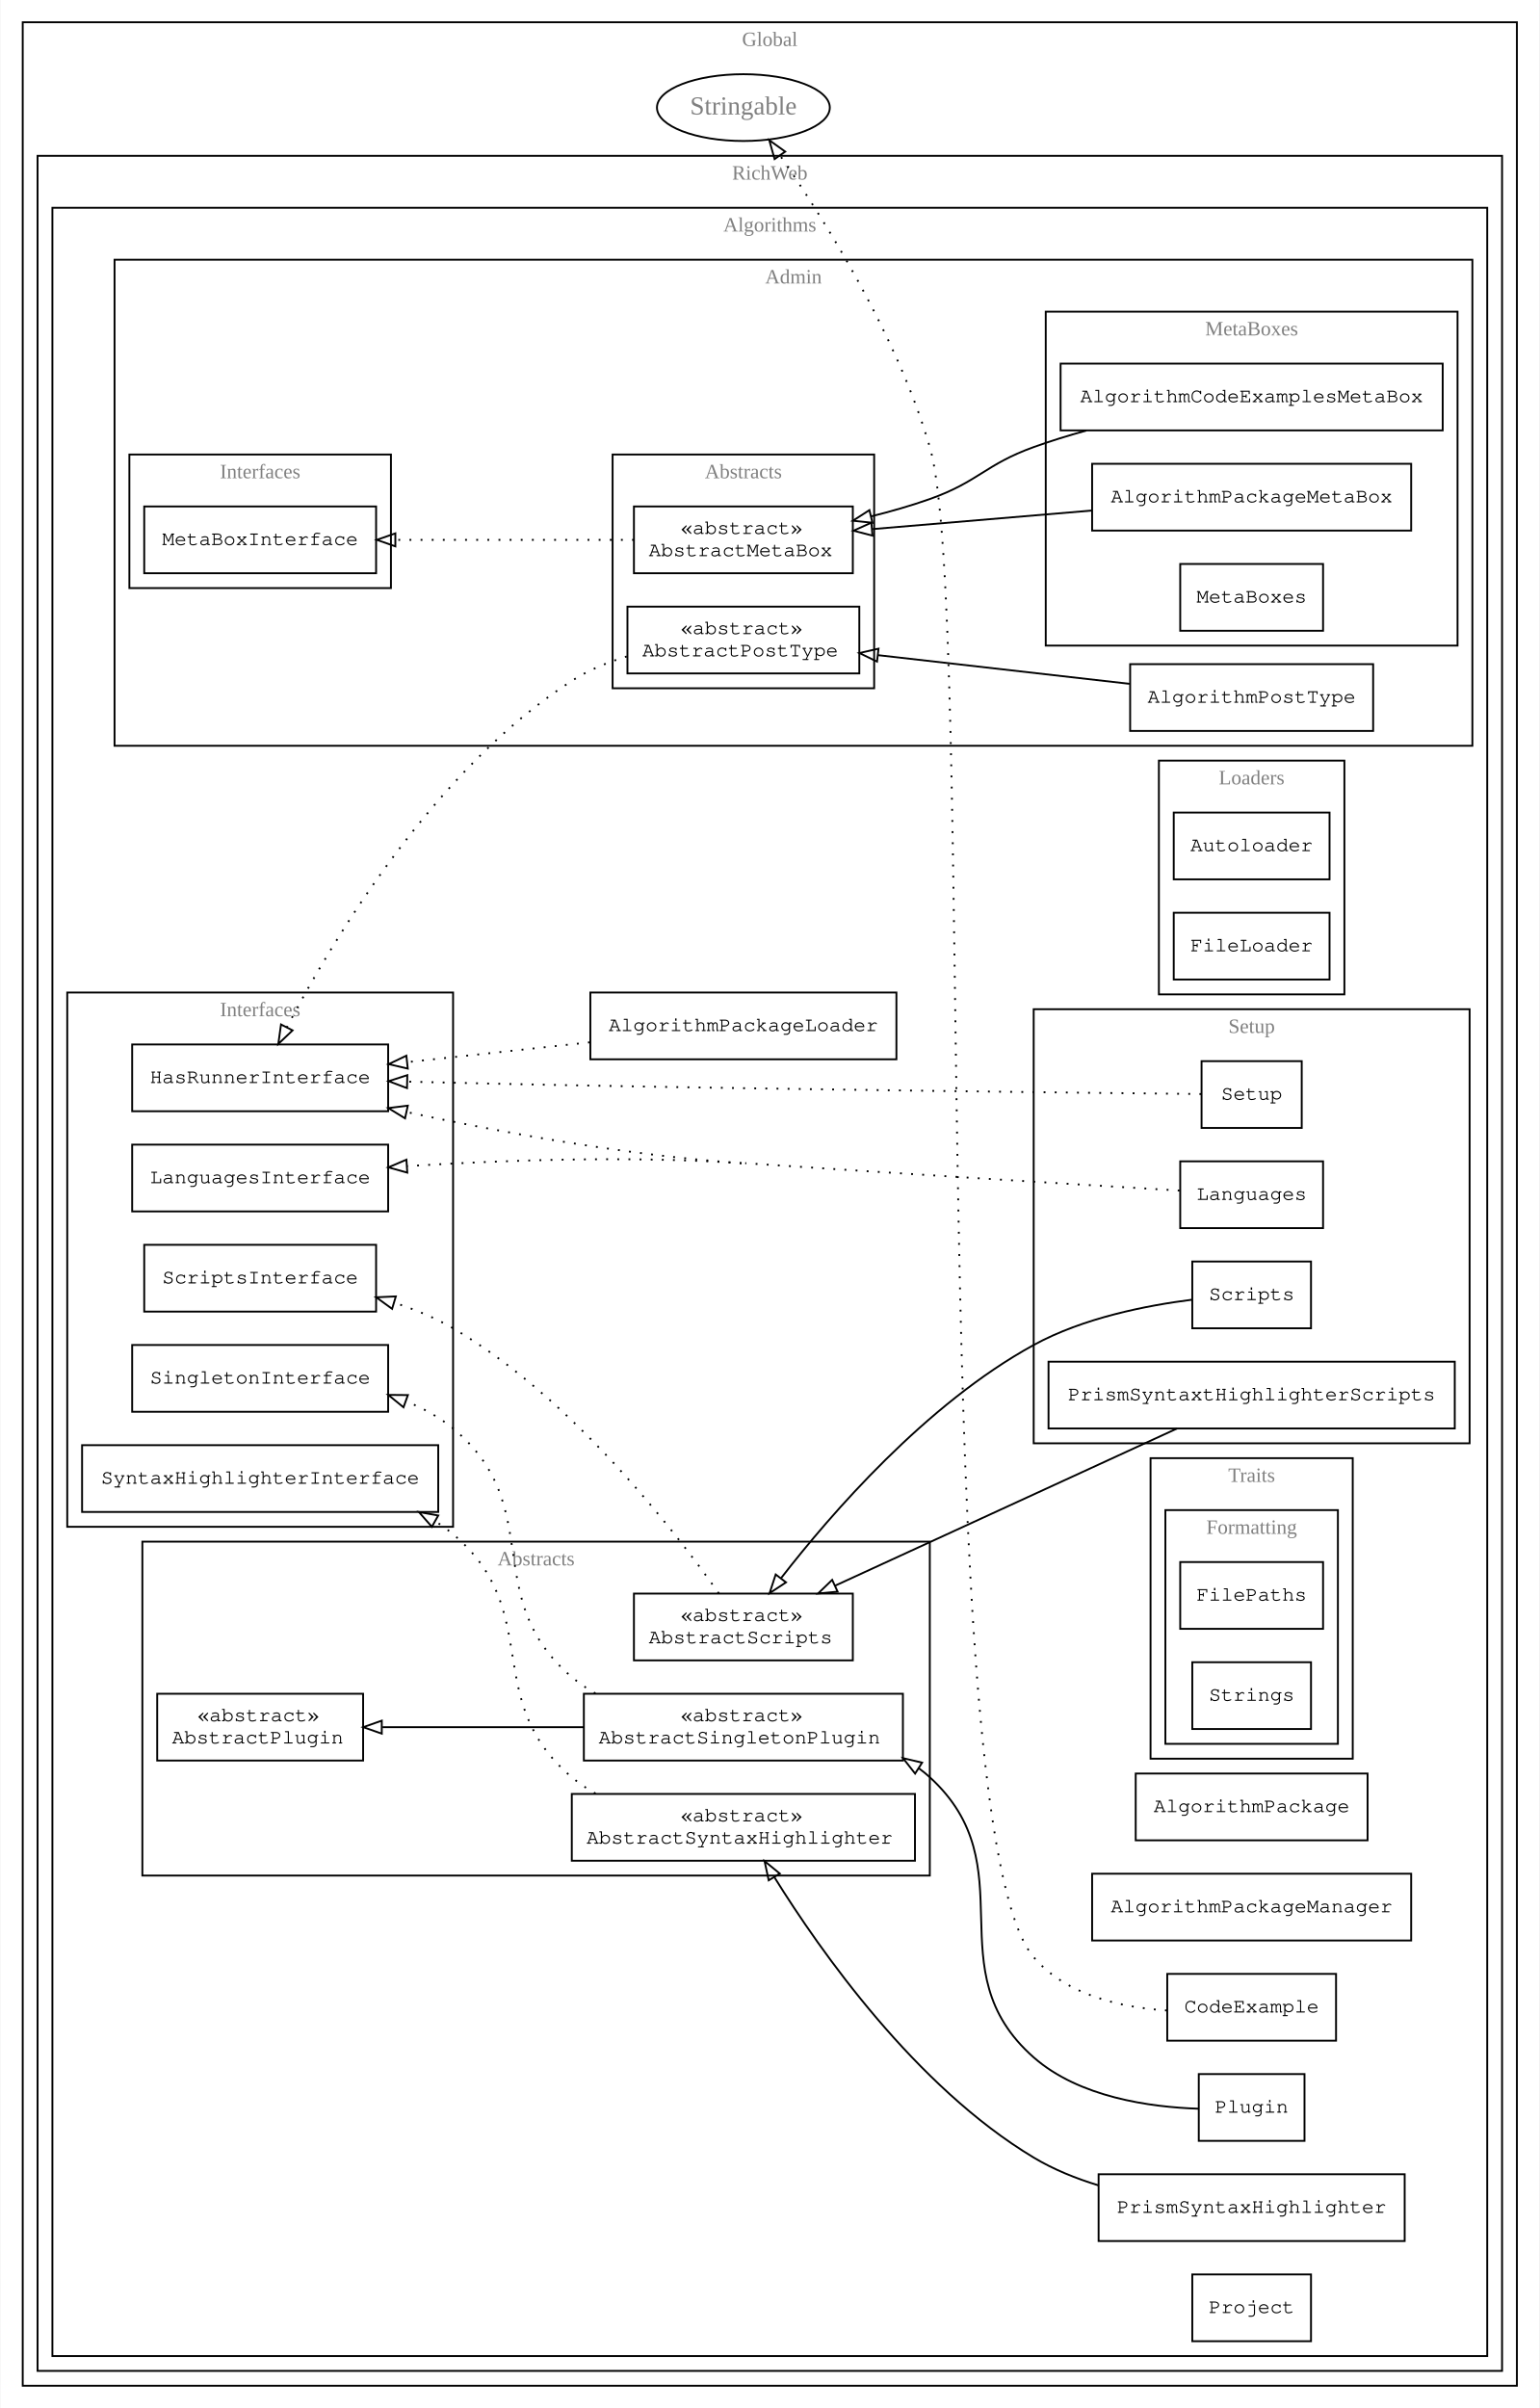
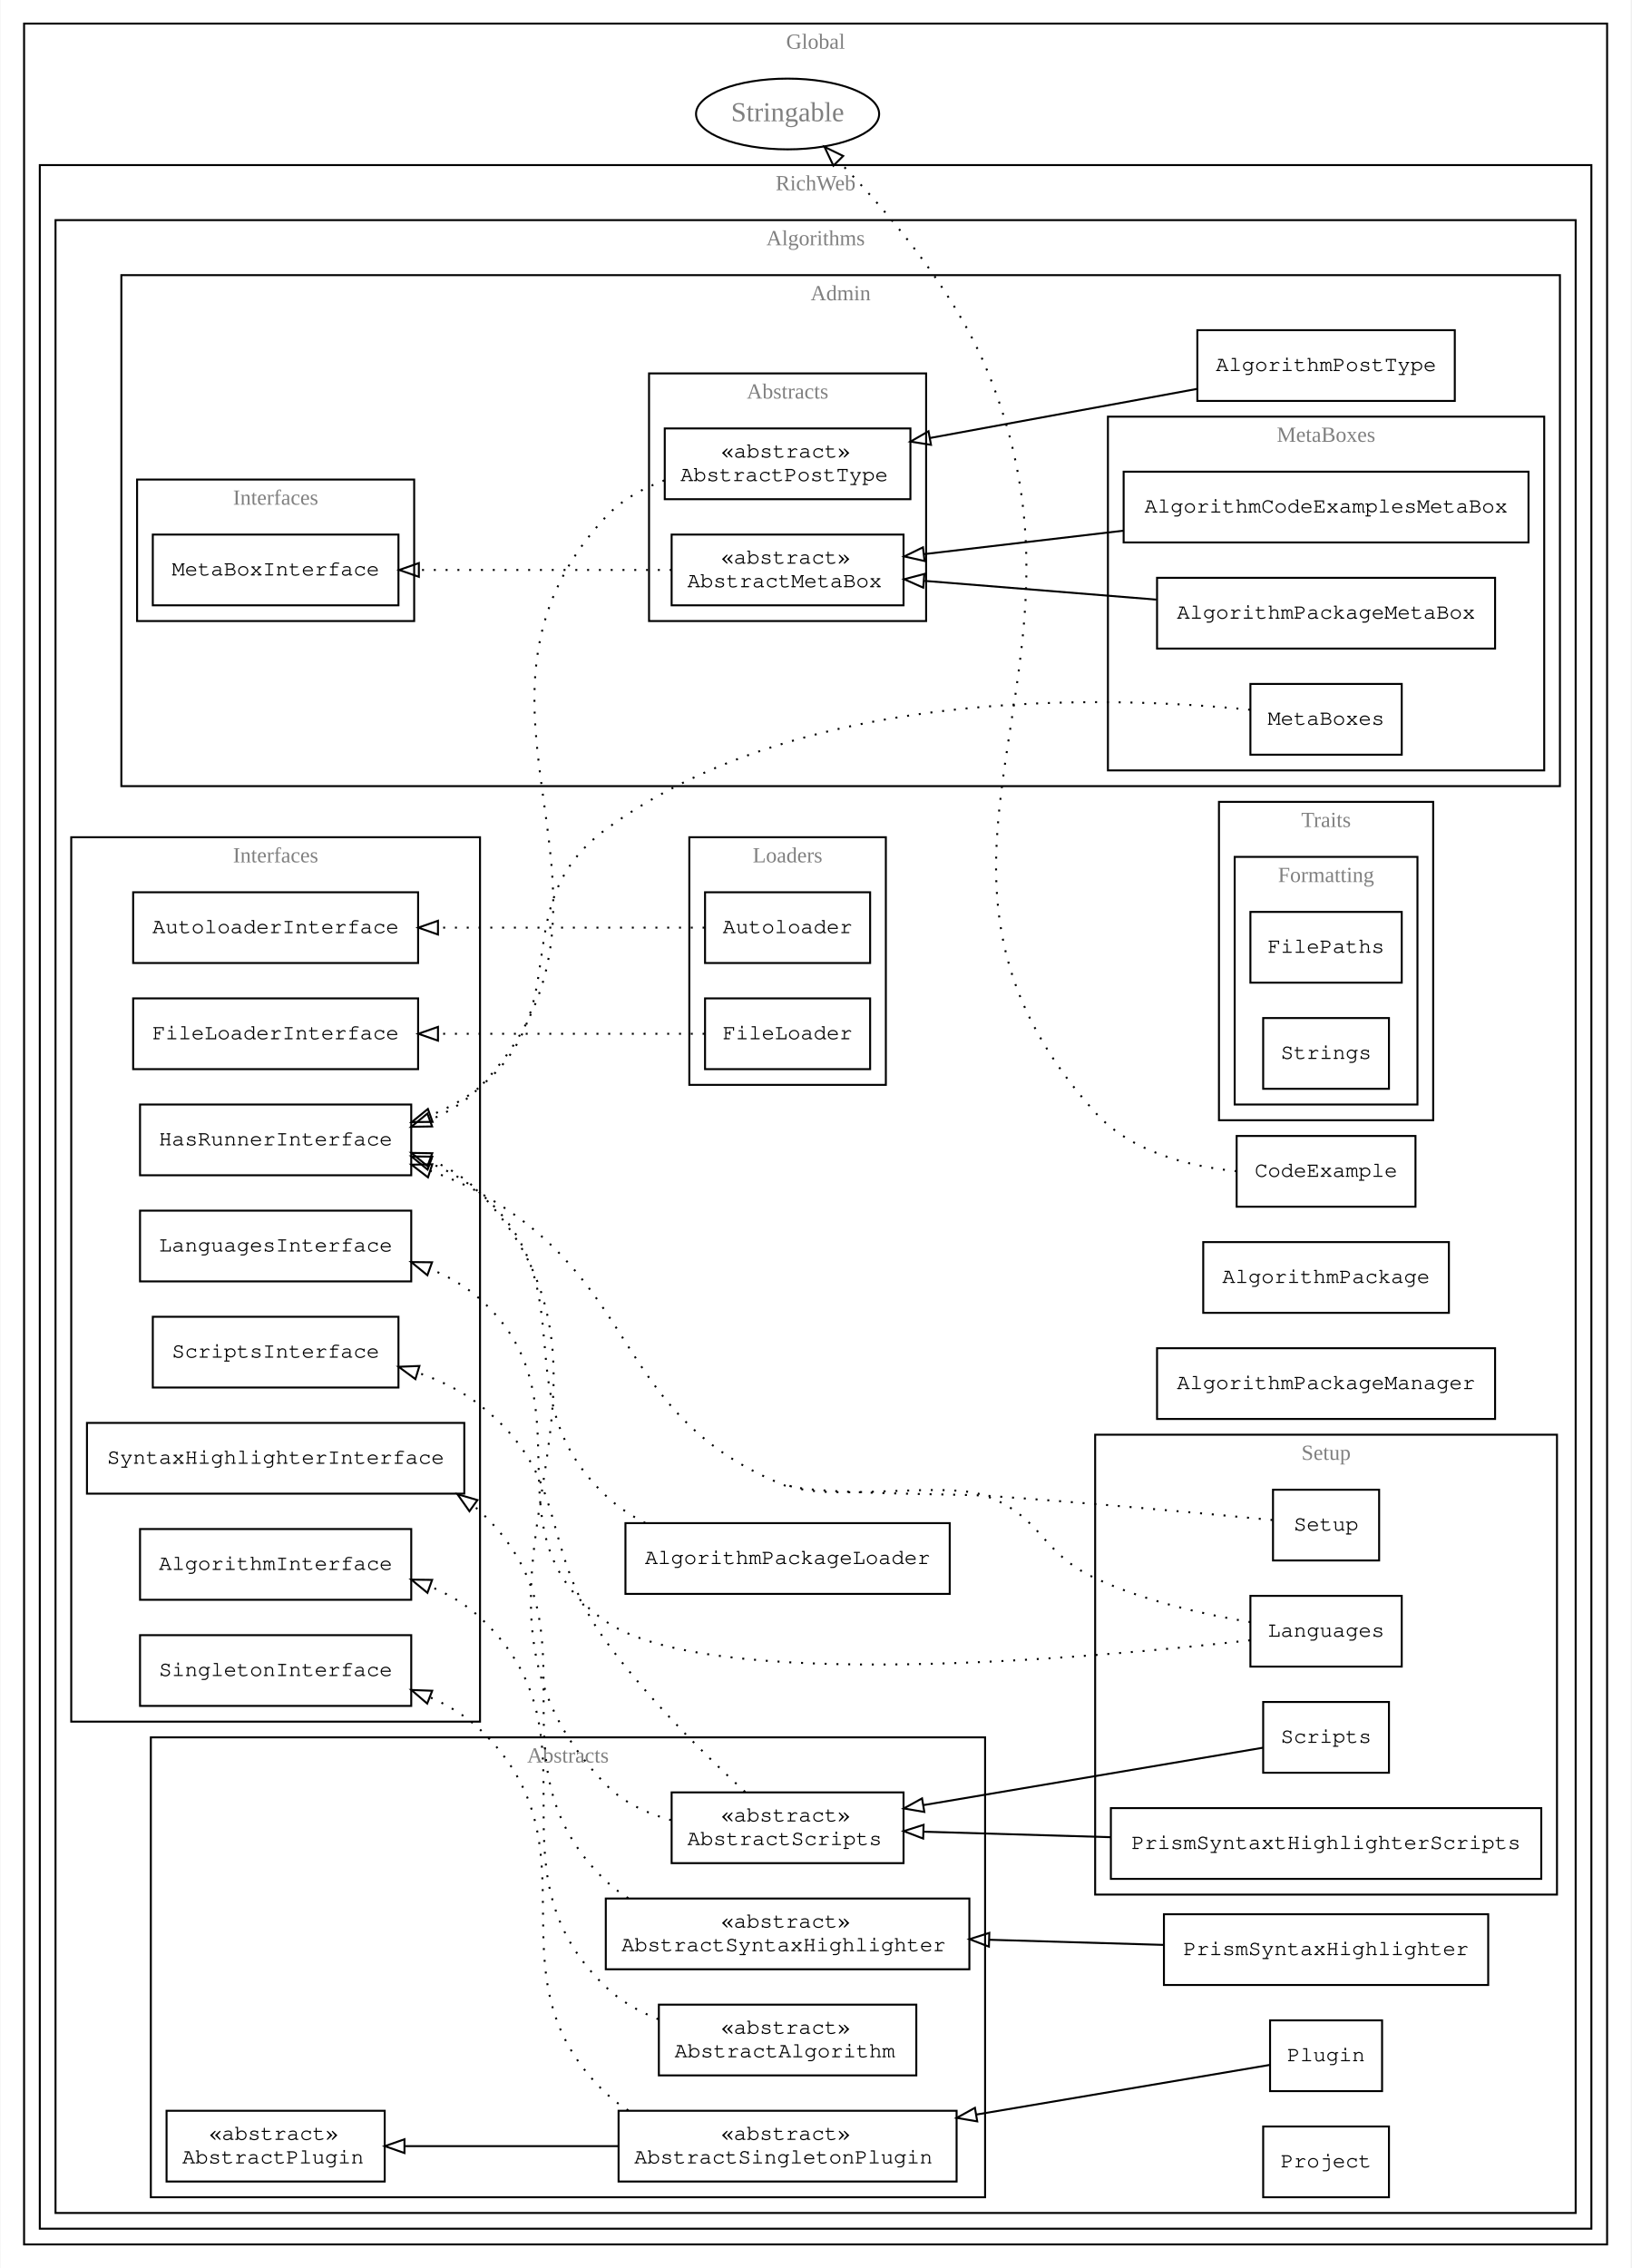
- <svg xmlns="http://www.w3.org/2000/svg" width="830pt" height="1298pt" viewBox="0.00 0.00 829.50 1298.00">
-   <g id="graph0" class="graph" transform="scale(1 1) rotate(0) translate(4 1294)">
-     <polygon fill="white" stroke="transparent" points="-4,4 -4,-1294 825.5,-1294 825.5,4 -4,4" />
+ <svg xmlns="http://www.w3.org/2000/svg" width="830pt" height="1154pt" viewBox="0.00 0.00 829.50 1154.00">
+   <g id="graph0" class="graph" transform="scale(1 1) rotate(0) translate(4 1150)">
+     <polygon fill="white" stroke="transparent" points="-4,4 -4,-1150 825.5,-1150 825.5,4 -4,4" />
    <g id="clust1" class="cluster">
-       <polygon fill="none" stroke="black" points="8,-8 8,-1282 813.5,-1282 813.5,-8 8,-8" />
-       <text text-anchor="middle" x="410.75" y="-1269.2" font-family="Times New Roman,serif" font-size="11.00" fill="gray">Global</text>
+       <polygon fill="none" stroke="black" points="8,-8 8,-1138 813.5,-1138 813.5,-8 8,-8" />
+       <text text-anchor="middle" x="410.75" y="-1125.2" font-family="Times New Roman,serif" font-size="11.00" fill="gray">Global</text>
    </g>
    <g id="clust2" class="cluster">
-       <polygon fill="none" stroke="black" points="16,-16 16,-1210 805.5,-1210 805.5,-16 16,-16" />
-       <text text-anchor="middle" x="410.75" y="-1197.2" font-family="Times New Roman,serif" font-size="11.00" fill="gray">RichWeb</text>
+       <polygon fill="none" stroke="black" points="16,-16 16,-1066 805.5,-1066 805.5,-16 16,-16" />
+       <text text-anchor="middle" x="410.75" y="-1053.2" font-family="Times New Roman,serif" font-size="11.00" fill="gray">RichWeb</text>
    </g>
    <g id="clust3" class="cluster">
-       <polygon fill="none" stroke="black" points="24,-24 24,-1182 797.5,-1182 797.5,-24 24,-24" />
-       <text text-anchor="middle" x="410.75" y="-1169.2" font-family="Times New Roman,serif" font-size="11.00" fill="gray">Algorithms</text>
+       <polygon fill="none" stroke="black" points="24,-24 24,-1038 797.5,-1038 797.5,-24 24,-24" />
+       <text text-anchor="middle" x="410.75" y="-1025.2" font-family="Times New Roman,serif" font-size="11.00" fill="gray">Algorithms</text>
+     </g>
+     <g id="clust4" class="cluster">
+       <polygon fill="none" stroke="black" points="72.5,-32 72.5,-266 497,-266 497,-32 72.5,-32" />
+       <text text-anchor="middle" x="284.75" y="-253.2" font-family="Times New Roman,serif" font-size="11.00" fill="gray">Abstracts</text>
    </g>
    <g id="clust5" class="cluster">
-       <polygon fill="none" stroke="black" points="57.5,-892 57.5,-1154 789.5,-1154 789.5,-892 57.5,-892" />
-       <text text-anchor="middle" x="423.5" y="-1141.2" font-family="Times New Roman,serif" font-size="11.00" fill="gray">Admin</text>
+       <polygon fill="none" stroke="black" points="57.5,-750 57.5,-1010 789.5,-1010 789.5,-750 57.5,-750" />
+       <text text-anchor="middle" x="423.5" y="-997.2" font-family="Times New Roman,serif" font-size="11.00" fill="gray">Admin</text>
    </g>
    <g id="clust6" class="cluster">
-       <polygon fill="none" stroke="black" points="326,-923 326,-1049 467,-1049 467,-923 326,-923" />
-       <text text-anchor="middle" x="396.5" y="-1036.2" font-family="Times New Roman,serif" font-size="11.00" fill="gray">Abstracts</text>
+       <polygon fill="none" stroke="black" points="326,-834 326,-960 467,-960 467,-834 326,-834" />
+       <text text-anchor="middle" x="396.5" y="-947.2" font-family="Times New Roman,serif" font-size="11.00" fill="gray">Abstracts</text>
+     </g>
+     <g id="clust8" class="cluster">
+       <polygon fill="none" stroke="black" points="559.5,-758 559.5,-938 781.5,-938 781.5,-758 559.5,-758" />
+       <text text-anchor="middle" x="670.5" y="-925.2" font-family="Times New Roman,serif" font-size="11.00" fill="gray">MetaBoxes</text>
    </g>
    <g id="clust7" class="cluster">
-       <polygon fill="none" stroke="black" points="65.5,-977 65.5,-1049 206.5,-1049 206.5,-977 65.5,-977" />
-       <text text-anchor="middle" x="136" y="-1036.2" font-family="Times New Roman,serif" font-size="11.00" fill="gray">Interfaces</text>
-     </g>
-     <g id="clust8" class="cluster">
-       <polygon fill="none" stroke="black" points="559.5,-946 559.5,-1126 781.5,-1126 781.5,-946 559.5,-946" />
-       <text text-anchor="middle" x="670.5" y="-1113.2" font-family="Times New Roman,serif" font-size="11.00" fill="gray">MetaBoxes</text>
+       <polygon fill="none" stroke="black" points="65.5,-834 65.5,-906 206.5,-906 206.5,-834 65.5,-834" />
+       <text text-anchor="middle" x="136" y="-893.2" font-family="Times New Roman,serif" font-size="11.00" fill="gray">Interfaces</text>
    </g>
    <g id="clust10" class="cluster">
-       <polygon fill="none" stroke="black" points="620.5,-758 620.5,-884 720.5,-884 720.5,-758 620.5,-758" />
-       <text text-anchor="middle" x="670.5" y="-871.2" font-family="Times New Roman,serif" font-size="11.00" fill="gray">Loaders</text>
-     </g>
-     <g id="clust4" class="cluster">
-       <polygon fill="none" stroke="black" points="72.5,-283 72.5,-463 497,-463 497,-283 72.5,-283" />
-       <text text-anchor="middle" x="284.75" y="-450.2" font-family="Times New Roman,serif" font-size="11.00" fill="gray">Abstracts</text>
+       <polygon fill="none" stroke="black" points="346.5,-598 346.5,-724 446.5,-724 446.5,-598 346.5,-598" />
+       <text text-anchor="middle" x="396.5" y="-711.2" font-family="Times New Roman,serif" font-size="11.00" fill="gray">Loaders</text>
+     </g>
+     <g id="clust12" class="cluster">
+       <polygon fill="none" stroke="black" points="616,-580 616,-742 725,-742 725,-580 616,-580" />
+       <text text-anchor="middle" x="670.5" y="-729.2" font-family="Times New Roman,serif" font-size="11.00" fill="gray">Traits</text>
+     </g>
+     <g id="clust13" class="cluster">
+       <polygon fill="none" stroke="black" points="624,-588 624,-714 717,-714 717,-588 624,-588" />
+       <text text-anchor="middle" x="670.5" y="-701.2" font-family="Times New Roman,serif" font-size="11.00" fill="gray">Formatting</text>
    </g>
    <g id="clust9" class="cluster">
-       <polygon fill="none" stroke="black" points="32,-471 32,-759 240,-759 240,-471 32,-471" />
-       <text text-anchor="middle" x="136" y="-746.2" font-family="Times New Roman,serif" font-size="11.00" fill="gray">Interfaces</text>
+       <polygon fill="none" stroke="black" points="32,-274 32,-724 240,-724 240,-274 32,-274" />
+       <text text-anchor="middle" x="136" y="-711.2" font-family="Times New Roman,serif" font-size="11.00" fill="gray">Interfaces</text>
    </g>
    <g id="clust11" class="cluster">
-       <polygon fill="none" stroke="black" points="553,-516 553,-750 788,-750 788,-516 553,-516" />
-       <text text-anchor="middle" x="670.5" y="-737.2" font-family="Times New Roman,serif" font-size="11.00" fill="gray">Setup</text>
-     </g>
-     <g id="clust12" class="cluster">
-       <polygon fill="none" stroke="black" points="616,-346 616,-508 725,-508 725,-346 616,-346" />
-       <text text-anchor="middle" x="670.5" y="-495.2" font-family="Times New Roman,serif" font-size="11.00" fill="gray">Traits</text>
-     </g>
-     <g id="clust13" class="cluster">
-       <polygon fill="none" stroke="black" points="624,-354 624,-480 717,-480 717,-354 624,-354" />
-       <text text-anchor="middle" x="670.5" y="-467.2" font-family="Times New Roman,serif" font-size="11.00" fill="gray">Formatting</text>
+       <polygon fill="none" stroke="black" points="553,-186 553,-420 788,-420 788,-186 553,-186" />
+       <text text-anchor="middle" x="670.5" y="-407.2" font-family="Times New Roman,serif" font-size="11.00" fill="gray">Setup</text>
    </g>
    <g id="node1" class="node">
-       <polygon fill="none" stroke="black" points="191.5,-381 80.5,-381 80.5,-345 191.5,-345 191.5,-381" />
-       <text text-anchor="start" x="102" y="-366.2" font-family="Courier,monospace" font-size="11.00">«abstract»</text>
-       <text text-anchor="start" x="88.5" y="-354.2" font-family="Courier,monospace" font-size="11.00">AbstractPlugin</text>
+       <polygon fill="none" stroke="black" points="462,-130 331,-130 331,-94 462,-94 462,-130" />
+       <text text-anchor="start" x="362.5" y="-115.2" font-family="Courier,monospace" font-size="11.00">«abstract»</text>
+       <text text-anchor="start" x="339" y="-103.2" font-family="Courier,monospace" font-size="11.00">AbstractAlgorithm</text>
+     </g>
+     <g id="node13" class="node">
+       <polygon fill="none" stroke="black" points="205,-372 67,-372 67,-336 205,-336 205,-372" />
+       <text text-anchor="middle" x="136" y="-351.2" font-family="Courier,monospace" font-size="11.00">AlgorithmInterface</text>
+     </g>
+     <g id="edge1" class="edge">
+       <path fill="none" stroke="black" stroke-dasharray="1,5" d="M330.73,-122.58C320.89,-126.47 311.53,-131.78 304,-139 240.32,-200.11 304.61,-266.87 240,-327 232.69,-333.8 223.89,-338.93 214.54,-342.8" />
+       <polygon fill="none" stroke="black" points="213.24,-339.55 205.04,-346.26 215.63,-346.13 213.24,-339.55" />
    </g>
    <g id="node2" class="node">
-       <polygon fill="none" stroke="black" points="455.5,-435 337.5,-435 337.5,-399 455.5,-399 455.5,-435" />
-       <text text-anchor="start" x="362.5" y="-420.2" font-family="Courier,monospace" font-size="11.00">«abstract»</text>
-       <text text-anchor="start" x="345.5" y="-408.2" font-family="Courier,monospace" font-size="11.00">AbstractScripts</text>
+       <polygon fill="none" stroke="black" points="191.5,-76 80.5,-76 80.5,-40 191.5,-40 191.5,-76" />
+       <text text-anchor="start" x="102" y="-61.2" font-family="Courier,monospace" font-size="11.00">«abstract»</text>
+       <text text-anchor="start" x="88.5" y="-49.2" font-family="Courier,monospace" font-size="11.00">AbstractPlugin</text>
+     </g>
+     <g id="node3" class="node">
+       <polygon fill="none" stroke="black" points="455.5,-238 337.5,-238 337.5,-202 455.5,-202 455.5,-238" />
+       <text text-anchor="start" x="362.5" y="-223.2" font-family="Courier,monospace" font-size="11.00">«abstract»</text>
+       <text text-anchor="start" x="345.5" y="-211.2" font-family="Courier,monospace" font-size="11.00">AbstractScripts</text>
+     </g>
+     <g id="node16" class="node">
+       <polygon fill="none" stroke="black" points="205,-588 67,-588 67,-552 205,-552 205,-588" />
+       <text text-anchor="middle" x="136" y="-567.2" font-family="Courier,monospace" font-size="11.00">HasRunnerInterface</text>
+     </g>
+     <g id="edge3" class="edge">
+       <path fill="none" stroke="black" stroke-dasharray="1,5" d="M337.2,-223.88C324.86,-227.26 312.89,-232.87 304,-242 208.58,-339.98 334.42,-444.05 240,-543 232.97,-550.37 224.18,-555.82 214.73,-559.83" />
+       <polygon fill="none" stroke="black" points="213.27,-556.64 205.1,-563.39 215.7,-563.21 213.27,-556.64" />
+     </g>
+     <g id="node18" class="node">
+       <polygon fill="none" stroke="black" points="198.5,-480 73.5,-480 73.5,-444 198.5,-444 198.5,-480" />
+       <text text-anchor="middle" x="136" y="-459.2" font-family="Courier,monospace" font-size="11.00">ScriptsInterface</text>
+     </g>
+     <g id="edge2" class="edge">
+       <path fill="none" stroke="black" stroke-dasharray="1,5" d="M374.89,-238.24C355.14,-256.4 325.27,-285.73 304,-315 268.47,-363.9 287.43,-397.53 240,-435 230.71,-442.34 219.62,-447.7 208.21,-451.61" />
+       <polygon fill="none" stroke="black" points="207.12,-448.28 198.58,-454.56 209.17,-454.97 207.12,-448.28" />
+     </g>
+     <g id="node4" class="node">
+       <polygon fill="none" stroke="black" points="482.5,-76 310.5,-76 310.5,-40 482.5,-40 482.5,-76" />
+       <text text-anchor="start" x="362.5" y="-61.2" font-family="Courier,monospace" font-size="11.00">«abstract»</text>
+       <text text-anchor="start" x="318.5" y="-49.2" font-family="Courier,monospace" font-size="11.00">AbstractSingletonPlugin</text>
+     </g>
+     <g id="edge4" class="edge">
+       <path fill="none" stroke="black" d="M310.5,-58C275.18,-58 234.84,-58 201.96,-58" />
+       <polygon fill="none" stroke="black" points="201.56,-54.5 191.56,-58 201.56,-61.5 201.56,-54.5" />
+     </g>
+     <g id="node19" class="node">
+       <polygon fill="none" stroke="black" points="205,-318 67,-318 67,-282 205,-282 205,-318" />
+       <text text-anchor="middle" x="136" y="-297.2" font-family="Courier,monospace" font-size="11.00">SingletonInterface</text>
+     </g>
+     <g id="edge5" class="edge">
+       <path fill="none" stroke="black" stroke-dasharray="1,5" d="M315.45,-76.21C311.33,-78.77 307.47,-81.68 304,-85 241.08,-145.09 303.03,-210.03 240,-270 232.71,-276.93 223.92,-282.28 214.58,-286.39" />
+       <polygon fill="none" stroke="black" points="213.12,-283.2 205.08,-290.11 215.67,-289.72 213.12,-283.2" />
+     </g>
+     <g id="node5" class="node">
+       <polygon fill="none" stroke="black" points="489,-184 304,-184 304,-148 489,-148 489,-184" />
+       <text text-anchor="start" x="362.5" y="-169.2" font-family="Courier,monospace" font-size="11.00">«abstract»</text>
+       <text text-anchor="start" x="312" y="-157.2" font-family="Courier,monospace" font-size="11.00">AbstractSyntaxHighlighter</text>
+     </g>
+     <g id="node20" class="node">
+       <polygon fill="none" stroke="black" points="232,-426 40,-426 40,-390 232,-390 232,-426" />
+       <text text-anchor="middle" x="136" y="-405.2" font-family="Courier,monospace" font-size="11.00">SyntaxHighlighterInterface</text>
+     </g>
+     <g id="edge6" class="edge">
+       <path fill="none" stroke="black" stroke-dasharray="1,5" d="M315.43,-184.19C311.32,-186.76 307.47,-189.67 304,-193 240.32,-254.11 304.61,-320.87 240,-381 239.01,-381.92 237.99,-382.81 236.95,-383.67" />
+       <polygon fill="none" stroke="black" points="234.61,-381.05 228.51,-389.71 238.68,-386.74 234.61,-381.05" />
+     </g>
+     <g id="node6" class="node">
+       <polygon fill="none" stroke="black" points="455.5,-878 337.5,-878 337.5,-842 455.5,-842 455.5,-878" />
+       <text text-anchor="start" x="362.5" y="-863.2" font-family="Courier,monospace" font-size="11.00">«abstract»</text>
+       <text text-anchor="start" x="345.5" y="-851.2" font-family="Courier,monospace" font-size="11.00">AbstractMetaBox</text>
+     </g>
+     <g id="node8" class="node">
+       <polygon fill="none" stroke="black" points="198.5,-878 73.5,-878 73.5,-842 198.5,-842 198.5,-878" />
+       <text text-anchor="middle" x="136" y="-857.2" font-family="Courier,monospace" font-size="11.00">MetaBoxInterface</text>
+     </g>
+     <g id="edge7" class="edge">
+       <path fill="none" stroke="black" stroke-dasharray="1,5" d="M337.49,-860C299.48,-860 249.51,-860 208.97,-860" />
+       <polygon fill="none" stroke="black" points="208.88,-856.5 198.88,-860 208.88,-863.5 208.88,-856.5" />
+     </g>
+     <g id="node7" class="node">
+       <polygon fill="none" stroke="black" points="459,-932 334,-932 334,-896 459,-896 459,-932" />
+       <text text-anchor="start" x="362.5" y="-917.2" font-family="Courier,monospace" font-size="11.00">«abstract»</text>
+       <text text-anchor="start" x="342" y="-905.2" font-family="Courier,monospace" font-size="11.00">AbstractPostType</text>
+     </g>
+     <g id="edge8" class="edge">
+       <path fill="none" stroke="black" stroke-dasharray="1,5" d="M333.78,-905.55C322.63,-901.51 312.02,-895.6 304,-887 213.98,-790.47 331.49,-692.14 240,-597 232.94,-589.65 224.14,-584.22 214.68,-580.22" />
+       <polygon fill="none" stroke="black" points="215.64,-576.84 205.05,-576.67 213.22,-583.41 215.64,-576.84" />
+     </g>
+     <g id="node9" class="node">
+       <polygon fill="none" stroke="black" points="773.5,-910 567.5,-910 567.5,-874 773.5,-874 773.5,-910" />
+       <text text-anchor="middle" x="670.5" y="-889.2" font-family="Courier,monospace" font-size="11.00">AlgorithmCodeExamplesMetaBox</text>
+     </g>
+     <g id="edge10" class="edge">
+       <path fill="none" stroke="black" d="M567.44,-879.99C533.58,-876.01 496.73,-871.67 466.02,-868.06" />
+       <polygon fill="none" stroke="black" points="466.19,-864.56 455.85,-866.87 465.38,-871.51 466.19,-864.56" />
+     </g>
+     <g id="node10" class="node">
+       <polygon fill="none" stroke="black" points="756.5,-856 584.5,-856 584.5,-820 756.5,-820 756.5,-856" />
+       <text text-anchor="middle" x="670.5" y="-835.2" font-family="Courier,monospace" font-size="11.00">AlgorithmPackageMetaBox</text>
+     </g>
+     <g id="edge11" class="edge">
+       <path fill="none" stroke="black" d="M584.18,-844.9C546.18,-847.97 502.02,-851.55 466.19,-854.44" />
+       <polygon fill="none" stroke="black" points="465.52,-850.99 455.84,-855.28 466.08,-857.96 465.52,-850.99" />
+     </g>
+     <g id="node11" class="node">
+       <polygon fill="none" stroke="black" points="709,-802 632,-802 632,-766 709,-766 709,-802" />
+       <text text-anchor="middle" x="670.5" y="-781.2" font-family="Courier,monospace" font-size="11.00">MetaBoxes</text>
+     </g>
+     <g id="edge12" class="edge">
+       <path fill="none" stroke="black" stroke-dasharray="1,5" d="M631.84,-788.86C560.46,-795.98 403.68,-801.32 304,-728 251.8,-689.6 290.13,-638.06 240,-597 232.57,-590.91 223.91,-586.19 214.84,-582.52" />
+       <polygon fill="none" stroke="black" points="215.85,-579.16 205.26,-579.06 213.48,-585.75 215.85,-579.16" />
+     </g>
+     <g id="node12" class="node">
+       <polygon fill="none" stroke="black" points="736,-982 605,-982 605,-946 736,-946 736,-982" />
+       <text text-anchor="middle" x="670.5" y="-961.2" font-family="Courier,monospace" font-size="11.00">AlgorithmPostType</text>
+     </g>
+     <g id="edge9" class="edge">
+       <path fill="none" stroke="black" d="M604.69,-952.09C563.82,-944.57 510.99,-934.86 468.91,-927.13" />
+       <polygon fill="none" stroke="black" points="469.47,-923.67 459.01,-925.31 468.21,-930.56 469.47,-923.67" />
    </g>
    <g id="node14" class="node">
-       <polygon fill="none" stroke="black" points="198.5,-623 73.5,-623 73.5,-587 198.5,-587 198.5,-623" />
-       <text text-anchor="middle" x="136" y="-602.2" font-family="Courier,monospace" font-size="11.00">ScriptsInterface</text>
-     </g>
-     <g id="edge1" class="edge">
-       <path fill="none" stroke="black" stroke-dasharray="1,5" d="M383.28,-435.09C359.66,-468.59 304.39,-540.31 240,-578 230.25,-583.71 219.29,-588.23 208.25,-591.8" />
-       <polygon fill="none" stroke="black" points="207.13,-588.48 198.55,-594.71 209.14,-595.19 207.13,-588.48" />
-     </g>
-     <g id="node3" class="node">
-       <polygon fill="none" stroke="black" points="482.5,-381 310.5,-381 310.5,-345 482.5,-345 482.5,-381" />
-       <text text-anchor="start" x="362.5" y="-366.2" font-family="Courier,monospace" font-size="11.00">«abstract»</text>
-       <text text-anchor="start" x="318.5" y="-354.2" font-family="Courier,monospace" font-size="11.00">AbstractSingletonPlugin</text>
-     </g>
-     <g id="edge2" class="edge">
-       <path fill="none" stroke="black" d="M310.5,-363C275.18,-363 234.84,-363 201.96,-363" />
-       <polygon fill="none" stroke="black" points="201.56,-359.5 191.56,-363 201.56,-366.5 201.56,-359.5" />
+       <polygon fill="none" stroke="black" points="208.5,-696 63.5,-696 63.5,-660 208.5,-660 208.5,-696" />
+       <text text-anchor="middle" x="136" y="-675.2" font-family="Courier,monospace" font-size="11.00">AutoloaderInterface</text>
    </g>
    <g id="node15" class="node">
-       <polygon fill="none" stroke="black" points="205,-569 67,-569 67,-533 205,-533 205,-569" />
-       <text text-anchor="middle" x="136" y="-548.2" font-family="Courier,monospace" font-size="11.00">SingletonInterface</text>
-     </g>
-     <g id="edge3" class="edge">
-       <path fill="none" stroke="black" stroke-dasharray="1,5" d="M316.75,-381.19C312.21,-383.75 307.91,-386.67 304,-390 253.78,-432.82 290.87,-481.95 240,-524 232.54,-530.16 223.83,-534.93 214.69,-538.63" />
-       <polygon fill="none" stroke="black" points="213.27,-535.42 205.05,-542.1 215.64,-542 213.27,-535.42" />
-     </g>
-     <g id="node4" class="node">
-       <polygon fill="none" stroke="black" points="489,-327 304,-327 304,-291 489,-291 489,-327" />
-       <text text-anchor="start" x="362.5" y="-312.2" font-family="Courier,monospace" font-size="11.00">«abstract»</text>
-       <text text-anchor="start" x="312" y="-300.2" font-family="Courier,monospace" font-size="11.00">AbstractSyntaxHighlighter</text>
-     </g>
-     <g id="node16" class="node">
-       <polygon fill="none" stroke="black" points="232,-515 40,-515 40,-479 232,-479 232,-515" />
-       <text text-anchor="middle" x="136" y="-494.2" font-family="Courier,monospace" font-size="11.00">SyntaxHighlighterInterface</text>
-     </g>
-     <g id="edge4" class="edge">
-       <path fill="none" stroke="black" stroke-dasharray="1,5" d="M316.79,-327.23C312.24,-329.78 307.92,-332.69 304,-336 254.51,-377.83 289.57,-425.26 240,-467 236.96,-469.56 233.71,-471.9 230.31,-474.04" />
-       <polygon fill="none" stroke="black" points="228.57,-471 221.58,-478.96 232.01,-477.1 228.57,-471" />
-     </g>
-     <g id="node5" class="node">
-       <polygon fill="none" stroke="black" points="455.5,-1021 337.5,-1021 337.5,-985 455.5,-985 455.5,-1021" />
-       <text text-anchor="start" x="362.5" y="-1006.2" font-family="Courier,monospace" font-size="11.00">«abstract»</text>
-       <text text-anchor="start" x="345.5" y="-994.2" font-family="Courier,monospace" font-size="11.00">AbstractMetaBox</text>
-     </g>
-     <g id="node7" class="node">
-       <polygon fill="none" stroke="black" points="198.5,-1021 73.5,-1021 73.5,-985 198.5,-985 198.5,-1021" />
-       <text text-anchor="middle" x="136" y="-1000.2" font-family="Courier,monospace" font-size="11.00">MetaBoxInterface</text>
-     </g>
-     <g id="edge5" class="edge">
-       <path fill="none" stroke="black" stroke-dasharray="1,5" d="M337.49,-1003C299.48,-1003 249.51,-1003 208.97,-1003" />
-       <polygon fill="none" stroke="black" points="208.88,-999.5 198.88,-1003 208.88,-1006.5 208.88,-999.5" />
-     </g>
-     <g id="node6" class="node">
-       <polygon fill="none" stroke="black" points="459,-967 334,-967 334,-931 459,-931 459,-967" />
-       <text text-anchor="start" x="362.5" y="-952.2" font-family="Courier,monospace" font-size="11.00">«abstract»</text>
-       <text text-anchor="start" x="342" y="-940.2" font-family="Courier,monospace" font-size="11.00">AbstractPostType</text>
-     </g>
-     <g id="node12" class="node">
-       <polygon fill="none" stroke="black" points="205,-731 67,-731 67,-695 205,-695 205,-731" />
-       <text text-anchor="middle" x="136" y="-710.2" font-family="Courier,monospace" font-size="11.00">HasRunnerInterface</text>
-     </g>
-     <g id="edge6" class="edge">
-       <path fill="none" stroke="black" stroke-dasharray="1,5" d="M333.61,-940.14C323.22,-937 312.93,-932.75 304,-927 229.64,-879.13 174.57,-786.45 150.45,-740.38" />
-       <polygon fill="none" stroke="black" points="153.47,-738.58 145.78,-731.29 147.24,-741.78 153.47,-738.58" />
-     </g>
-     <g id="node8" class="node">
-       <polygon fill="none" stroke="black" points="773.5,-1098 567.5,-1098 567.5,-1062 773.5,-1062 773.5,-1098" />
-       <text text-anchor="middle" x="670.5" y="-1077.2" font-family="Courier,monospace" font-size="11.00">AlgorithmCodeExamplesMetaBox</text>
-     </g>
-     <g id="edge8" class="edge">
-       <path fill="none" stroke="black" d="M581.38,-1061.92C571.71,-1059.25 562.08,-1056.27 553,-1053 526.82,-1043.57 523.23,-1034.3 497,-1025 486.91,-1021.43 476.04,-1018.31 465.31,-1015.64" />
-       <polygon fill="none" stroke="black" points="466.07,-1012.22 455.53,-1013.31 464.45,-1019.03 466.07,-1012.22" />
-     </g>
-     <g id="node9" class="node">
-       <polygon fill="none" stroke="black" points="756.5,-1044 584.5,-1044 584.5,-1008 756.5,-1008 756.5,-1044" />
-       <text text-anchor="middle" x="670.5" y="-1023.2" font-family="Courier,monospace" font-size="11.00">AlgorithmPackageMetaBox</text>
-     </g>
-     <g id="edge9" class="edge">
-       <path fill="none" stroke="black" d="M584.18,-1018.79C546.18,-1015.57 502.02,-1011.84 466.19,-1008.81" />
-       <polygon fill="none" stroke="black" points="466.09,-1005.29 455.84,-1007.93 465.5,-1012.26 466.09,-1005.29" />
-     </g>
-     <g id="node10" class="node">
-       <polygon fill="none" stroke="black" points="709,-990 632,-990 632,-954 709,-954 709,-990" />
-       <text text-anchor="middle" x="670.5" y="-969.2" font-family="Courier,monospace" font-size="11.00">MetaBoxes</text>
-     </g>
-     <g id="node11" class="node">
-       <polygon fill="none" stroke="black" points="736,-936 605,-936 605,-900 736,-900 736,-936" />
-       <text text-anchor="middle" x="670.5" y="-915.2" font-family="Courier,monospace" font-size="11.00">AlgorithmPostType</text>
-     </g>
-     <g id="edge7" class="edge">
-       <path fill="none" stroke="black" d="M604.69,-925.39C563.9,-930.03 511.21,-936.04 469.18,-940.83" />
-       <polygon fill="none" stroke="black" points="468.55,-937.38 459.01,-941.99 469.34,-944.34 468.55,-937.38" />
-     </g>
-     <g id="node13" class="node">
-       <polygon fill="none" stroke="black" points="205,-677 67,-677 67,-641 205,-641 205,-677" />
-       <text text-anchor="middle" x="136" y="-656.2" font-family="Courier,monospace" font-size="11.00">LanguagesInterface</text>
+       <polygon fill="none" stroke="black" points="208.5,-642 63.5,-642 63.5,-606 208.5,-606 208.5,-642" />
+       <text text-anchor="middle" x="136" y="-621.2" font-family="Courier,monospace" font-size="11.00">FileLoaderInterface</text>
    </g>
    <g id="node17" class="node">
-       <polygon fill="none" stroke="black" points="712.5,-856 628.5,-856 628.5,-820 712.5,-820 712.5,-856" />
-       <text text-anchor="middle" x="670.5" y="-835.2" font-family="Courier,monospace" font-size="11.00">Autoloader</text>
-     </g>
-     <g id="node18" class="node">
-       <polygon fill="none" stroke="black" points="712.5,-802 628.5,-802 628.5,-766 712.5,-766 712.5,-802" />
-       <text text-anchor="middle" x="670.5" y="-781.2" font-family="Courier,monospace" font-size="11.00">FileLoader</text>
-     </g>
-     <g id="node19" class="node">
-       <polygon fill="none" stroke="black" points="709,-668 632,-668 632,-632 709,-632 709,-668" />
-       <text text-anchor="middle" x="670.5" y="-647.2" font-family="Courier,monospace" font-size="11.00">Languages</text>
+       <polygon fill="none" stroke="black" points="205,-534 67,-534 67,-498 205,-498 205,-534" />
+       <text text-anchor="middle" x="136" y="-513.2" font-family="Courier,monospace" font-size="11.00">LanguagesInterface</text>
+     </g>
+     <g id="node21" class="node">
+       <polygon fill="none" stroke="black" points="438.5,-696 354.5,-696 354.5,-660 438.5,-660 438.5,-696" />
+       <text text-anchor="middle" x="396.5" y="-675.2" font-family="Courier,monospace" font-size="11.00">Autoloader</text>
    </g>
    <g id="edge15" class="edge">
-       <path fill="none" stroke="black" stroke-dasharray="1,5" d="M395.5,-667C334.32,-671.13 266.05,-683.62 215.04,-694.55" />
-       <polygon fill="none" stroke="black" points="214.11,-691.17 205.08,-696.71 215.59,-698.01 214.11,-691.17" />
+       <path fill="none" stroke="black" stroke-dasharray="1,5" d="M354.25,-678C317.88,-678 263.79,-678 218.68,-678" />
+       <polygon fill="none" stroke="black" points="218.61,-674.5 208.61,-678 218.61,-681.5 218.61,-674.5" />
+     </g>
+     <g id="node22" class="node">
+       <polygon fill="none" stroke="black" points="438.5,-642 354.5,-642 354.5,-606 438.5,-606 438.5,-642" />
+       <text text-anchor="middle" x="396.5" y="-621.2" font-family="Courier,monospace" font-size="11.00">FileLoader</text>
+     </g>
+     <g id="edge16" class="edge">
+       <path fill="none" stroke="black" stroke-dasharray="1,5" d="M354.25,-624C317.88,-624 263.79,-624 218.68,-624" />
+       <polygon fill="none" stroke="black" points="218.61,-620.5 208.61,-624 218.61,-627.5 218.61,-620.5" />
+     </g>
+     <g id="node23" class="node">
+       <polygon fill="none" stroke="black" points="709,-338 632,-338 632,-302 709,-302 709,-338" />
+       <text text-anchor="middle" x="670.5" y="-317.2" font-family="Courier,monospace" font-size="11.00">Languages</text>
+     </g>
+     <g id="edge20" class="edge">
+       <path fill="none" stroke="black" stroke-dasharray="1,5" d="M632,-324.64C608.5,-328.52 578.03,-335.35 553,-347 524.79,-360.13 526.26,-378.42 497,-389 476.18,-396.53 418.04,-385.75 397.5,-394" />
+       <path fill="none" stroke="black" stroke-dasharray="1,5" d="M395.5,-394C306.68,-429.68 323.53,-496.26 240,-543 232.12,-547.41 223.5,-551.12 214.71,-554.23" />
+       <polygon fill="none" stroke="black" points="213.53,-550.94 205.13,-557.39 215.72,-557.59 213.53,-550.94" />
+     </g>
+     <g id="edge19" class="edge">
+       <path fill="none" stroke="black" stroke-dasharray="1,5" d="M631.86,-315.39C549.42,-306.09 356.09,-288.89 304,-325 239.7,-369.58 298.43,-436.97 240,-489 232.6,-495.59 223.78,-500.61 214.46,-504.42" />
+       <polygon fill="none" stroke="black" points="213.21,-501.14 205,-507.84 215.6,-507.73 213.21,-501.14" />
+     </g>
+     <g id="node24" class="node">
+       <polygon fill="none" stroke="black" points="780,-230 561,-230 561,-194 780,-194 780,-230" />
+       <text text-anchor="middle" x="670.5" y="-209.2" font-family="Courier,monospace" font-size="11.00">PrismSyntaxtHighlighterScripts</text>
+     </g>
+     <g id="edge21" class="edge">
+       <path fill="none" stroke="black" d="M560.83,-215.2C528.8,-216.14 494.67,-217.14 465.93,-217.99" />
+       <polygon fill="none" stroke="black" points="465.49,-214.5 455.6,-218.29 465.7,-221.5 465.49,-214.5" />
+     </g>
+     <g id="node25" class="node">
+       <polygon fill="none" stroke="black" points="702.5,-284 638.5,-284 638.5,-248 702.5,-248 702.5,-284" />
+       <text text-anchor="middle" x="670.5" y="-263.2" font-family="Courier,monospace" font-size="11.00">Scripts</text>
+     </g>
+     <g id="edge22" class="edge">
+       <path fill="none" stroke="black" d="M638.3,-260.72C596.46,-253.65 521.04,-240.89 465.72,-231.54" />
+       <polygon fill="none" stroke="black" points="466.08,-228.05 455.64,-229.83 464.92,-234.95 466.08,-228.05" />
+     </g>
+     <g id="node26" class="node">
+       <polygon fill="none" stroke="black" points="697.5,-392 643.5,-392 643.5,-356 697.5,-356 697.5,-392" />
+       <text text-anchor="middle" x="670.5" y="-371.2" font-family="Courier,monospace" font-size="11.00">Setup</text>
+     </g>
+     <g id="edge23" class="edge">
+       <path fill="none" stroke="black" stroke-dasharray="1,5" d="M643.22,-376.59C609.42,-379.84 548.88,-385.44 497,-389 485.96,-389.76 407.77,-389.87 397.5,-394" />
+     </g>
+     <g id="node27" class="node">
+       <polygon fill="none" stroke="black" points="709,-686 632,-686 632,-650 709,-650 709,-686" />
+       <text text-anchor="middle" x="670.5" y="-665.2" font-family="Courier,monospace" font-size="11.00">FilePaths</text>
+     </g>
+     <g id="node28" class="node">
+       <polygon fill="none" stroke="black" points="702.5,-632 638.5,-632 638.5,-596 702.5,-596 702.5,-632" />
+       <text text-anchor="middle" x="670.5" y="-611.2" font-family="Courier,monospace" font-size="11.00">Strings</text>
+     </g>
+     <g id="node29" class="node">
+       <polygon fill="none" stroke="black" points="733,-518 608,-518 608,-482 733,-482 733,-518" />
+       <text text-anchor="middle" x="670.5" y="-497.2" font-family="Courier,monospace" font-size="11.00">AlgorithmPackage</text>
+     </g>
+     <g id="node30" class="node">
+       <polygon fill="none" stroke="black" points="479,-375 314,-375 314,-339 479,-339 479,-375" />
+       <text text-anchor="middle" x="396.5" y="-354.2" font-family="Courier,monospace" font-size="11.00">AlgorithmPackageLoader</text>
+     </g>
+     <g id="edge13" class="edge">
+       <path fill="none" stroke="black" stroke-dasharray="1,5" d="M324.08,-375.06C316.76,-378.86 309.87,-383.45 304,-389 250.11,-439.88 295.89,-494.31 240,-543 232.65,-549.4 223.97,-554.31 214.81,-558.07" />
+       <polygon fill="none" stroke="black" points="213.33,-554.88 205.12,-561.59 215.72,-561.46 213.33,-554.88" />
+     </g>
+     <g id="node31" class="node">
+       <polygon fill="none" stroke="black" points="756.5,-464 584.5,-464 584.5,-428 756.5,-428 756.5,-464" />
+       <text text-anchor="middle" x="670.5" y="-443.2" font-family="Courier,monospace" font-size="11.00">AlgorithmPackageManager</text>
+     </g>
+     <g id="node32" class="node">
+       <polygon fill="none" stroke="black" points="716,-572 625,-572 625,-536 716,-536 716,-572" />
+       <text text-anchor="middle" x="670.5" y="-551.2" font-family="Courier,monospace" font-size="11.00">CodeExample</text>
+     </g>
+     <g id="node36" class="node">
+       <ellipse fill="none" stroke="black" cx="396.5" cy="-1092" rx="46.59" ry="18" />
+       <text text-anchor="middle" x="396.5" y="-1088.3" font-family="Times New Roman,serif" font-size="14.00" fill="gray">Stringable</text>
    </g>
    <g id="edge14" class="edge">
-       <path fill="none" stroke="black" stroke-dasharray="1,5" d="M631.65,-652.25C579.1,-655.39 481.06,-661.36 397.5,-667" />
-       <path fill="none" stroke="black" stroke-dasharray="1,5" d="M395.5,-667C335.02,-671.08 266.44,-668.63 215.13,-665.41" />
-       <polygon fill="none" stroke="black" points="215.31,-661.91 205.1,-664.75 214.85,-668.9 215.31,-661.91" />
-     </g>
-     <g id="node20" class="node">
-       <polygon fill="none" stroke="black" points="780,-560 561,-560 561,-524 780,-524 780,-560" />
-       <text text-anchor="middle" x="670.5" y="-539.2" font-family="Courier,monospace" font-size="11.00">PrismSyntaxtHighlighterScripts</text>
-     </g>
-     <g id="edge16" class="edge">
-       <path fill="none" stroke="black" d="M630.24,-523.96C581.53,-501.57 498.48,-463.41 445.88,-439.23" />
-       <polygon fill="none" stroke="black" points="447.3,-436.03 436.75,-435.04 444.37,-442.39 447.3,-436.03" />
-     </g>
-     <g id="node21" class="node">
-       <polygon fill="none" stroke="black" points="702.5,-614 638.5,-614 638.5,-578 702.5,-578 702.5,-614" />
-       <text text-anchor="middle" x="670.5" y="-593.2" font-family="Courier,monospace" font-size="11.00">Scripts</text>
+       <path fill="none" stroke="black" stroke-dasharray="1,5" d="M624.95,-554.06C600.23,-556.57 570.95,-564.05 553,-584 438.83,-710.92 564.04,-807 497,-964 479.55,-1004.88 445.77,-1044.03 422.44,-1068.03" />
+       <polygon fill="none" stroke="black" points="419.82,-1065.7 415.27,-1075.27 424.79,-1070.63 419.82,-1065.7" />
+     </g>
+     <g id="node33" class="node">
+       <polygon fill="none" stroke="black" points="699,-122 642,-122 642,-86 699,-86 699,-122" />
+       <text text-anchor="middle" x="670.5" y="-101.2" font-family="Courier,monospace" font-size="11.00">Plugin</text>
    </g>
    <g id="edge17" class="edge">
-       <path fill="none" stroke="black" d="M638.43,-593.42C613.98,-590.34 579.68,-583.61 553,-569 495,-537.25 443.57,-477.79 416.88,-443.4" />
-       <polygon fill="none" stroke="black" points="419.48,-441.05 410.63,-435.23 413.92,-445.3 419.48,-441.05" />
-     </g>
-     <g id="node22" class="node">
-       <polygon fill="none" stroke="black" points="697.5,-722 643.5,-722 643.5,-686 697.5,-686 697.5,-722" />
-       <text text-anchor="middle" x="670.5" y="-701.2" font-family="Courier,monospace" font-size="11.00">Setup</text>
+       <path fill="none" stroke="black" d="M641.92,-99.34C607.09,-93.45 545.34,-83 492.63,-74.09" />
+       <polygon fill="none" stroke="black" points="493,-70.6 482.55,-72.38 491.83,-77.5 493,-70.6" />
+     </g>
+     <g id="node34" class="node">
+       <polygon fill="none" stroke="black" points="753,-176 588,-176 588,-140 753,-140 753,-176" />
+       <text text-anchor="middle" x="670.5" y="-155.2" font-family="Courier,monospace" font-size="11.00">PrismSyntaxHighlighter</text>
    </g>
    <g id="edge18" class="edge">
-       <path fill="none" stroke="black" stroke-dasharray="1,5" d="M643.35,-704.27C583.36,-704.9 431.22,-706.61 304,-709 275.08,-709.54 243.34,-710.27 215.37,-710.96" />
-       <polygon fill="none" stroke="black" points="215.16,-707.46 205.25,-711.21 215.33,-714.46 215.16,-707.46" />
-     </g>
-     <g id="node23" class="node">
-       <polygon fill="none" stroke="black" points="709,-452 632,-452 632,-416 709,-416 709,-452" />
-       <text text-anchor="middle" x="670.5" y="-431.2" font-family="Courier,monospace" font-size="11.00">FilePaths</text>
-     </g>
-     <g id="node24" class="node">
-       <polygon fill="none" stroke="black" points="702.5,-398 638.5,-398 638.5,-362 702.5,-362 702.5,-398" />
-       <text text-anchor="middle" x="670.5" y="-377.2" font-family="Courier,monospace" font-size="11.00">Strings</text>
-     </g>
-     <g id="node25" class="node">
-       <polygon fill="none" stroke="black" points="733,-338 608,-338 608,-302 733,-302 733,-338" />
-       <text text-anchor="middle" x="670.5" y="-317.2" font-family="Courier,monospace" font-size="11.00">AlgorithmPackage</text>
-     </g>
-     <g id="node26" class="node">
-       <polygon fill="none" stroke="black" points="479,-759 314,-759 314,-723 479,-723 479,-759" />
-       <text text-anchor="middle" x="396.5" y="-738.2" font-family="Courier,monospace" font-size="11.00">AlgorithmPackageLoader</text>
-     </g>
-     <g id="edge10" class="edge">
-       <path fill="none" stroke="black" stroke-dasharray="1,5" d="M313.71,-732.14C282.35,-728.74 246.65,-724.88 215.6,-721.51" />
-       <polygon fill="none" stroke="black" points="215.57,-717.99 205.26,-720.39 214.82,-724.95 215.57,-717.99" />
-     </g>
-     <g id="node27" class="node">
-       <polygon fill="none" stroke="black" points="756.5,-284 584.5,-284 584.5,-248 756.5,-248 756.5,-284" />
-       <text text-anchor="middle" x="670.5" y="-263.2" font-family="Courier,monospace" font-size="11.00">AlgorithmPackageManager</text>
-     </g>
-     <g id="node28" class="node">
-       <polygon fill="none" stroke="black" points="716,-230 625,-230 625,-194 716,-194 716,-230" />
-       <text text-anchor="middle" x="670.5" y="-209.2" font-family="Courier,monospace" font-size="11.00">CodeExample</text>
-     </g>
-     <g id="node32" class="node">
-       <ellipse fill="none" stroke="black" cx="396.5" cy="-1236" rx="46.59" ry="18" />
-       <text text-anchor="middle" x="396.5" y="-1232.3" font-family="Times New Roman,serif" font-size="14.00" fill="gray">Stringable</text>
-     </g>
-     <g id="edge11" class="edge">
-       <path fill="none" stroke="black" stroke-dasharray="1,5" d="M624.76,-210.29C599.82,-211.92 570.37,-218.62 553,-239 494.19,-308 522.35,-965.96 497,-1053 479.46,-1113.24 439.99,-1175.88 416.38,-1210" />
-       <polygon fill="none" stroke="black" points="413.33,-1208.25 410.45,-1218.44 419.06,-1212.27 413.33,-1208.25" />
-     </g>
-     <g id="node29" class="node">
-       <polygon fill="none" stroke="black" points="699,-176 642,-176 642,-140 699,-140 699,-176" />
-       <text text-anchor="middle" x="670.5" y="-155.2" font-family="Courier,monospace" font-size="11.00">Plugin</text>
-     </g>
-     <g id="edge12" class="edge">
-       <path fill="none" stroke="black" d="M641.69,-157.33C615.74,-158.19 577.47,-163.47 553,-185 499.27,-232.29 549.84,-287.72 497,-336 495.09,-337.74 493.08,-339.38 490.99,-340.9" />
-       <polygon fill="none" stroke="black" points="489.08,-337.97 482.54,-346.3 492.85,-343.87 489.08,-337.97" />
-     </g>
-     <g id="node30" class="node">
-       <polygon fill="none" stroke="black" points="753,-122 588,-122 588,-86 753,-86 753,-122" />
-       <text text-anchor="middle" x="670.5" y="-101.2" font-family="Courier,monospace" font-size="11.00">PrismSyntaxHighlighter</text>
-     </g>
-     <g id="edge13" class="edge">
-       <path fill="none" stroke="black" d="M587.99,-115.98C575.76,-119.71 563.68,-124.59 553,-131 489.31,-169.2 437.95,-242.36 413.32,-281.95" />
-       <polygon fill="none" stroke="black" points="410.15,-280.43 407.92,-290.79 416.12,-284.08 410.15,-280.43" />
-     </g>
-     <g id="node31" class="node">
+       <path fill="none" stroke="black" d="M587.89,-160.4C560.04,-161.22 528.53,-162.15 499.29,-163.01" />
+       <polygon fill="none" stroke="black" points="498.94,-159.51 489.05,-163.31 499.15,-166.51 498.94,-159.51" />
+     </g>
+     <g id="node35" class="node">
      <polygon fill="none" stroke="black" points="702.5,-68 638.5,-68 638.5,-32 702.5,-32 702.5,-68" />
      <text text-anchor="middle" x="670.5" y="-47.2" font-family="Courier,monospace" font-size="11.00">Project</text>
    </g>
  </g>
</svg>
